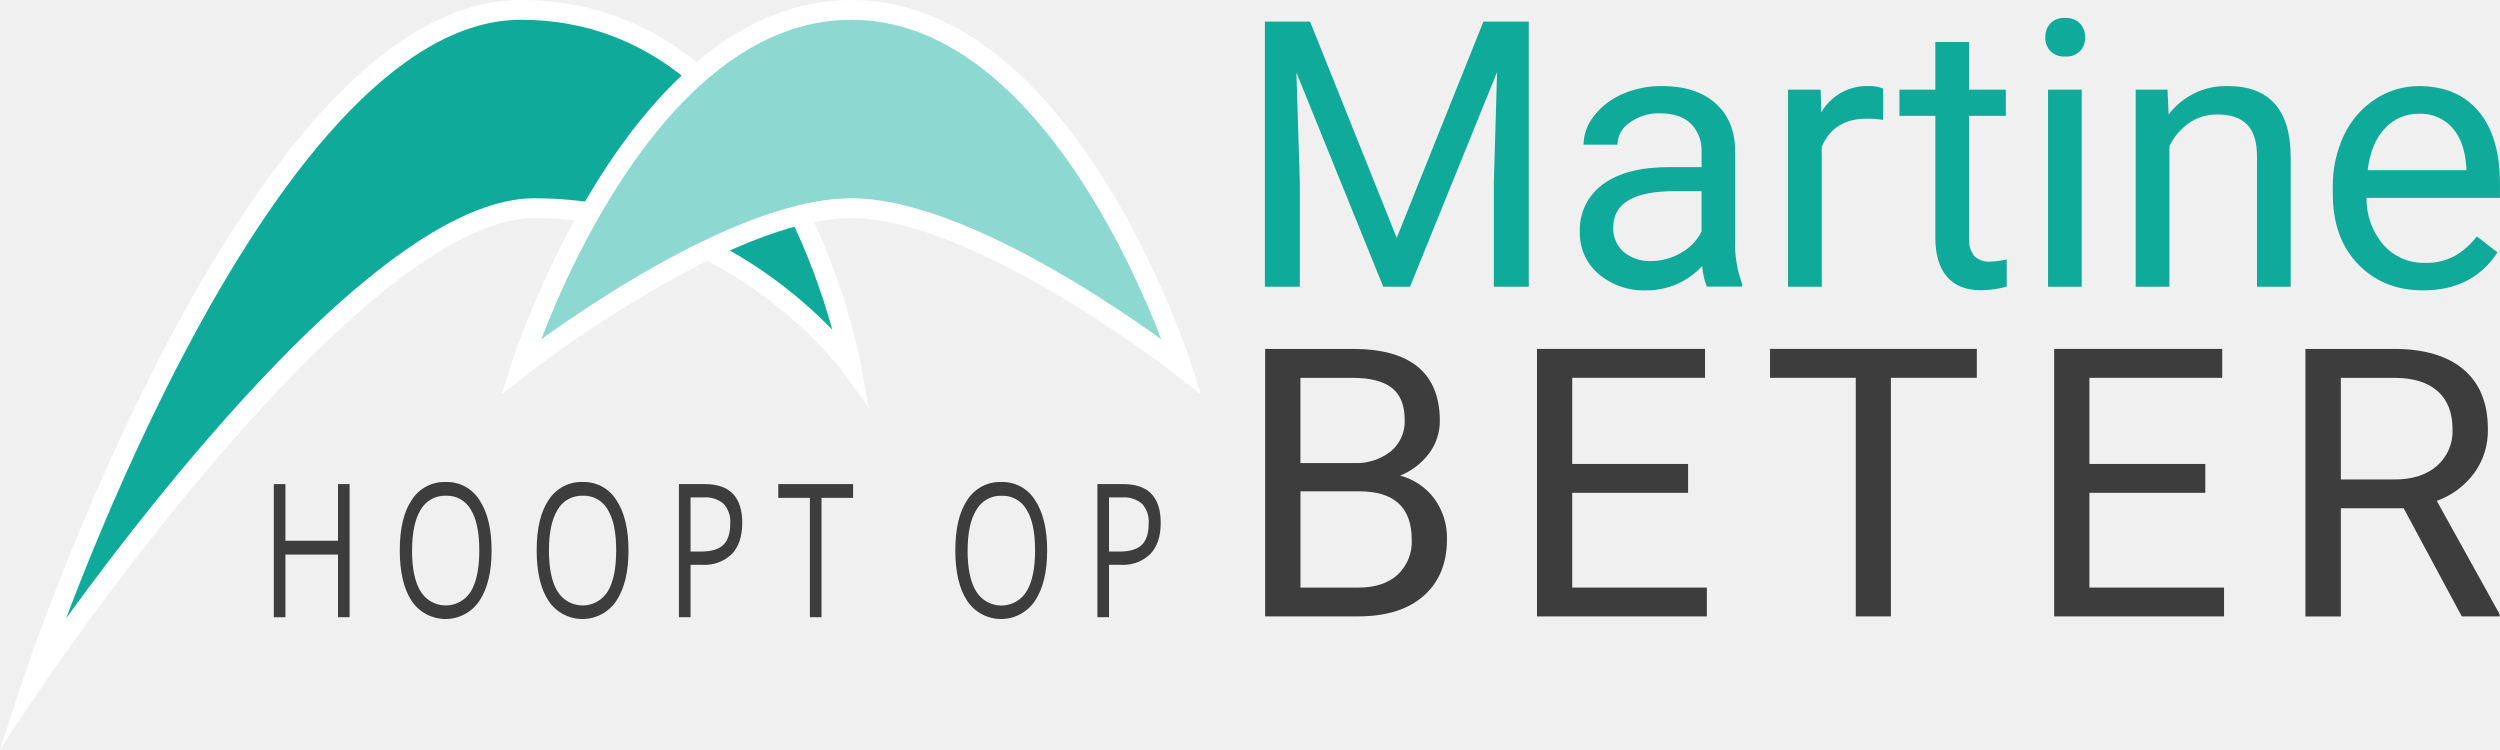
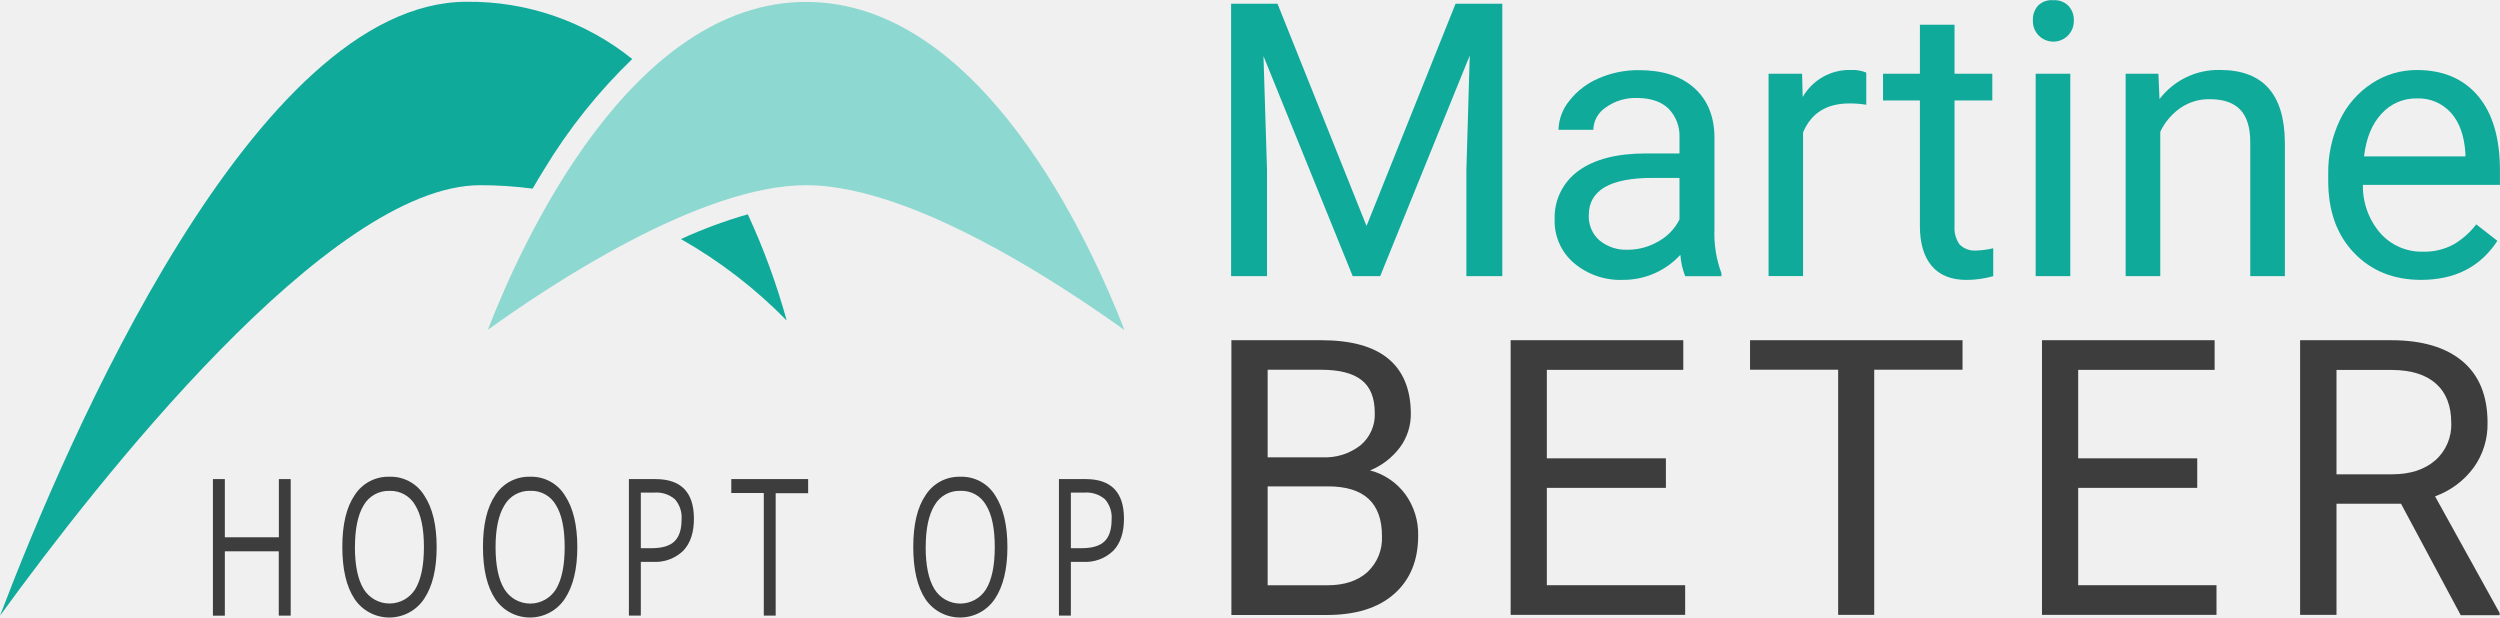
- <svg xmlns="http://www.w3.org/2000/svg" id="Layer_1" data-name="Layer 1" viewBox="0 0 536.31 160.71">
+ <svg xmlns="http://www.w3.org/2000/svg" id="Layer_1" data-name="Layer 1" viewBox="0 0 522.03 128.94">
  <defs>
-     <style>.cls-1,.cls-4{fill:#0faa9a;}.cls-1,.cls-2{stroke:#fff;stroke-miterlimit:10;}.cls-1{stroke-width:4.25px;}.cls-2{fill:#8dd8d0;stroke-width:4.25px;}.cls-3{fill:#3d3d3d;}</style>
+     <style>.cls-1{fill:#0faa9a;}.cls-2{fill:#8dd8d0;}.cls-3{fill:#3d3d3d;}</style>
  </defs>
-   <path class="cls-1" d="M-7.36,142.84S40.31-1.73,97.52-1.73s70.87,76.54,70.87,76.54-24.57-34-68-34C61.22,40.79-7.36,142.84-7.36,142.84Z" transform="translate(14.23 3.85)" />
-   <path class="cls-2" d="M97.52,74.81S121.75-1.73,168.38-1.73s70.87,76.54,70.87,76.54-43.46-34-70.87-34S97.52,74.81,97.52,74.81Z" transform="translate(14.23 3.85)" />
-   <path class="cls-3" d="M257.18,128.39V71h18.76q9.34,0,14,3.86t4.71,11.43a11.65,11.65,0,0,1-2.29,7.11,14.82,14.82,0,0,1-6.23,4.79,13.31,13.31,0,0,1,7.35,4.95,14.2,14.2,0,0,1,2.7,8.69q0,7.72-5,12.14t-14.15,4.41h-19.9Zm7.57-32.9h11.43A12,12,0,0,0,284.11,93a8.34,8.34,0,0,0,3-6.75q0-4.74-2.76-6.89t-8.39-2.15H264.74V95.48Zm0,6.07V122.2h12.49q5.28,0,8.33-2.74a9.62,9.62,0,0,0,3.05-7.55q0-10.36-11.27-10.36H264.74Z" transform="translate(14.23 3.85)" />
-   <path class="cls-3" d="M347.92,101.87H323.05V122.2h28.88v6.19H315.49V71h36.05V77.2H323.05V95.68h24.86v6.19Z" transform="translate(14.23 3.85)" />
-   <path class="cls-3" d="M409.85,77.2H391.41v51.19h-7.53V77.2h-18.4V71h44.37V77.2Z" transform="translate(14.23 3.85)" />
-   <path class="cls-3" d="M458.87,101.87H434V122.2h28.88v6.19H426.44V71h36.05V77.2H434V95.68h24.86v6.19Z" transform="translate(14.23 3.85)" />
-   <path class="cls-3" d="M501.41,105.18H487.94v23.21h-7.6V71h19q9.69,0,14.92,4.41t5.22,12.85a15.44,15.44,0,0,1-2.9,9.34,17.29,17.29,0,0,1-8.06,6L522,127.91v0.47h-8.12ZM487.94,99h11.63q5.63,0,9-2.92a9.88,9.88,0,0,0,3.33-7.82q0-5.33-3.17-8.17t-9.16-2.88H487.94V99Z" transform="translate(14.23 3.85)" />
-   <path class="cls-3" d="M60.77,128.55H58.28V115.12H47v13.44H44.51V100H47v12.15H58.28V100h2.49v28.55Z" transform="translate(14.23 3.85)" />
-   <path class="cls-3" d="M91.23,114.24q0,6.86-2.6,10.78a8.73,8.73,0,0,1-14.53.07q-2.57-3.86-2.57-10.89t2.58-10.81a8.31,8.31,0,0,1,7.32-3.84,8.19,8.19,0,0,1,7.21,3.91Q91.23,107.36,91.23,114.24Zm-17.07,0q0,5.8,1.85,8.8a6.33,6.33,0,0,0,10.76,0q1.82-3,1.82-8.81t-1.81-8.74a5.88,5.88,0,0,0-5.35-3,6,6,0,0,0-5.41,3Q74.17,108.52,74.17,114.24Z" transform="translate(14.23 3.85)" />
-   <path class="cls-3" d="M120.6,114.24q0,6.86-2.6,10.78a8.73,8.73,0,0,1-14.53.07q-2.57-3.86-2.57-10.89t2.58-10.81a8.31,8.31,0,0,1,7.32-3.84,8.19,8.19,0,0,1,7.21,3.91Q120.6,107.36,120.6,114.24Zm-17.07,0q0,5.8,1.85,8.8a6.33,6.33,0,0,0,10.76,0q1.82-3,1.82-8.81t-1.81-8.74a5.88,5.88,0,0,0-5.35-3,6,6,0,0,0-5.41,3Q103.53,108.52,103.53,114.24Z" transform="translate(14.23 3.85)" />
-   <path class="cls-3" d="M145,108.32q0,4.34-2.22,6.67a8.35,8.35,0,0,1-6.35,2.33h-2.52v11.23h-2.49V100h5.55Q145,100,145,108.32Zm-11.09,6.15h2.24q3.31,0,4.79-1.43t1.48-4.57a5.73,5.73,0,0,0-1.39-4.22,5.93,5.93,0,0,0-4.34-1.39h-2.78v11.6Z" transform="translate(14.23 3.85)" />
-   <path class="cls-3" d="M162,128.55h-2.49V102.95h-6.78V100h16.05v2.95H162v25.61Z" transform="translate(14.23 3.85)" />
-   <path class="cls-3" d="M210.41,114.24q0,6.86-2.6,10.78a8.73,8.73,0,0,1-14.53.07q-2.57-3.86-2.57-10.89t2.58-10.81a8.31,8.31,0,0,1,7.32-3.84,8.19,8.19,0,0,1,7.21,3.91Q210.41,107.36,210.41,114.24Zm-17.07,0q0,5.8,1.85,8.8A6.33,6.33,0,0,0,206,123q1.82-3,1.82-8.81T206,105.5a5.88,5.88,0,0,0-5.35-3,6,6,0,0,0-5.41,3Q193.35,108.52,193.35,114.24Z" transform="translate(14.23 3.85)" />
-   <path class="cls-3" d="M234.77,108.32q0,4.34-2.22,6.67a8.35,8.35,0,0,1-6.35,2.33h-2.52v11.23h-2.49V100h5.55Q234.77,100,234.77,108.32Zm-11.09,6.15h2.24q3.31,0,4.79-1.43t1.48-4.57a5.73,5.73,0,0,0-1.39-4.22,5.93,5.93,0,0,0-4.34-1.39h-2.78v11.6Z" transform="translate(14.23 3.85)" />
-   <path class="cls-4" d="M266.81,0.78L285.4,47.19,304,0.78h9.73V57.66h-7.5V35.51l0.7-23.91L288.25,57.66h-5.74L263.88,11.72l0.74,23.79V57.66h-7.5V0.78h9.69Z" transform="translate(14.23 3.85)" />
-   <path class="cls-4" d="M351.93,57.66a15.14,15.14,0,0,1-1-4.45,16.12,16.12,0,0,1-12,5.23,14.92,14.92,0,0,1-10.25-3.54,11.43,11.43,0,0,1-4-9,12,12,0,0,1,5-10.25q5-3.65,14.12-3.65h7V28.71a8.12,8.12,0,0,0-2.27-6q-2.27-2.25-6.68-2.25a10.54,10.54,0,0,0-6.48,2,5.76,5.76,0,0,0-2.62,4.73h-7.27A10,10,0,0,1,327.73,21a15.33,15.33,0,0,1,6.09-4.67,20.5,20.5,0,0,1,8.46-1.72q7.3,0,11.45,3.65T358,28.32V47.77A23.77,23.77,0,0,0,359.5,57v0.63h-7.58Zm-12-5.51a12.7,12.7,0,0,0,6.45-1.76,10.64,10.64,0,0,0,4.41-4.57V37.15h-5.66q-13.28,0-13.28,7.77a6.58,6.58,0,0,0,2.27,5.31A8.7,8.7,0,0,0,339.93,52.15Z" transform="translate(14.23 3.85)" />
-   <path class="cls-4" d="M389.78,21.88a21.73,21.73,0,0,0-3.55-.27q-7.11,0-9.65,6.05v30h-7.23V15.39h7l0.12,4.88a11.25,11.25,0,0,1,10.08-5.66,7.39,7.39,0,0,1,3.2.55v6.72Z" transform="translate(14.23 3.85)" />
-   <path class="cls-4" d="M408.18,5.16V15.39h7.89V21h-7.89V47.22A5.87,5.87,0,0,0,409.23,51a4.44,4.44,0,0,0,3.59,1.27,17.51,17.51,0,0,0,3.44-.47v5.83a21.08,21.08,0,0,1-5.55.78q-4.84,0-7.3-2.93t-2.46-8.32V21h-7.7V15.39h7.7V5.16h7.23Z" transform="translate(14.23 3.85)" />
-   <path class="cls-4" d="M424.54,4.18a4.31,4.31,0,0,1,1.07-3A4,4,0,0,1,428.8,0,4.1,4.1,0,0,1,432,1.21a4.27,4.27,0,0,1,1.09,3A4.13,4.13,0,0,1,432,7.11a4.17,4.17,0,0,1-3.2,1.17,4.11,4.11,0,0,1-3.18-1.17A4.17,4.17,0,0,1,424.54,4.18Zm7.81,53.48h-7.23V15.39h7.23V57.66Z" transform="translate(14.23 3.85)" />
-   <path class="cls-4" d="M450.75,15.39L451,20.7a15.4,15.4,0,0,1,12.66-6.09q13.4,0,13.52,15.12V57.66h-7.23v-28q0-4.57-2.09-6.76t-6.39-2.19a10.43,10.43,0,0,0-6.17,1.88,12.72,12.72,0,0,0-4.14,4.92V57.66h-7.23V15.39h6.84Z" transform="translate(14.23 3.85)" />
-   <path class="cls-4" d="M505.6,58.44q-8.59,0-14-5.64t-5.39-15.1V36.37a25.37,25.37,0,0,1,2.4-11.23,18.74,18.74,0,0,1,6.72-7.73,16.9,16.9,0,0,1,9.36-2.79q8.24,0,12.81,5.43t4.57,15.55v3H493.45a15,15,0,0,0,3.65,10.1A11.48,11.48,0,0,0,506,52.54,12.59,12.59,0,0,0,512.47,51a16.29,16.29,0,0,0,4.65-4.14l4.41,3.44Q516.22,58.44,505.6,58.44Zm-0.9-37.89a9.64,9.64,0,0,0-7.34,3.18q-3,3.18-3.67,8.93h21.17V32.11q-0.31-5.51-3-8.54A9.08,9.08,0,0,0,504.7,20.55Z" transform="translate(14.23 3.85)" />
+   <path class="cls-1" d="M184.49,88.88a100,100,0,0,1,22.08,17,144,144,0,0,0-8.12-22.17A97.77,97.77,0,0,0,184.49,88.88Z" transform="translate(-42.3 -38.96)" />
+   <path class="cls-1" d="M153.52,78.35q1.15-2,2.39-4a113.72,113.72,0,0,1,18.41-23.07,54.3,54.3,0,0,0-34.55-11.95c-44.24,0-83.52,91.54-97.47,128.2C62.47,139.74,111,77.63,142.6,77.63A82.72,82.72,0,0,1,153.52,78.35Z" transform="translate(-42.3 -38.96)" />
+   <path class="cls-2" d="M210.63,39.36c-36.59,0-59.37,50.16-66.46,68.47,12.83-9.26,44.31-30.2,66.46-30.2,11.75,0,27.5,5.82,46.8,17.31,8,4.79,15.07,9.62,19.67,12.93C270,89.57,247.25,39.36,210.63,39.36Z" transform="translate(-42.3 -38.96)" />
+   <path class="cls-3" d="M299.43,167.35V110h18.76q9.34,0,14,3.86t4.71,11.43a11.65,11.65,0,0,1-2.29,7.11,14.82,14.82,0,0,1-6.23,4.79,13.31,13.31,0,0,1,7.35,4.95,14.2,14.2,0,0,1,2.7,8.69q0,7.72-5,12.14t-14.15,4.41h-19.9Zm7.57-32.9h11.43a12,12,0,0,0,7.94-2.49,8.34,8.34,0,0,0,3-6.75q0-4.74-2.76-6.89t-8.39-2.15H307v18.28Zm0,6.07v20.65h12.49q5.28,0,8.33-2.74a9.62,9.62,0,0,0,3.05-7.55q0-10.36-11.27-10.36H307Z" transform="translate(-42.3 -38.96)" />
+   <path class="cls-3" d="M390.17,140.83H365.3v20.33h28.88v6.19H357.74V110h36.05v6.19H365.3v18.48h24.86v6.19Z" transform="translate(-42.3 -38.96)" />
+   <path class="cls-3" d="M452.1,116.16H433.66v51.19h-7.53V116.16h-18.4V110H452.1v6.19Z" transform="translate(-42.3 -38.96)" />
+   <path class="cls-3" d="M501.12,140.83H476.25v20.33h28.88v6.19H468.69V110h36.05v6.19H476.25v18.48h24.86v6.19Z" transform="translate(-42.3 -38.96)" />
+   <path class="cls-3" d="M543.66,144.14H530.19v23.21h-7.6V110h19q9.69,0,14.92,4.41t5.22,12.85a15.44,15.44,0,0,1-2.9,9.34,17.29,17.29,0,0,1-8.06,6l13.48,24.35v0.47h-8.12ZM530.19,138h11.63q5.63,0,9-2.92a9.88,9.88,0,0,0,3.33-7.82q0-5.33-3.17-8.17t-9.16-2.88H530.19V138Z" transform="translate(-42.3 -38.96)" />
+   <path class="cls-3" d="M103,167.51h-2.49V154.08H89.25v13.44H86.76V139h2.49v12.15h11.28V139H103v28.55Z" transform="translate(-42.3 -38.96)" />
+   <path class="cls-3" d="M133.48,153.2q0,6.86-2.6,10.78a8.73,8.73,0,0,1-14.53.07q-2.57-3.86-2.57-10.89t2.58-10.81a8.31,8.31,0,0,1,7.32-3.84,8.19,8.19,0,0,1,7.21,3.91Q133.48,146.32,133.48,153.2Zm-17.07,0q0,5.8,1.85,8.8A6.33,6.33,0,0,0,129,162q1.82-3,1.82-8.81T129,144.46a5.88,5.88,0,0,0-5.35-3,6,6,0,0,0-5.41,3Q116.42,147.47,116.42,153.2Z" transform="translate(-42.3 -38.96)" />
+   <path class="cls-3" d="M162.85,153.2q0,6.86-2.6,10.78a8.73,8.73,0,0,1-14.53.07q-2.57-3.86-2.57-10.89t2.58-10.81a8.31,8.31,0,0,1,7.32-3.84,8.19,8.19,0,0,1,7.21,3.91Q162.85,146.32,162.85,153.2Zm-17.07,0q0,5.8,1.85,8.8a6.33,6.33,0,0,0,10.76,0q1.82-3,1.82-8.81t-1.81-8.74a5.88,5.88,0,0,0-5.35-3,6,6,0,0,0-5.41,3Q145.78,147.47,145.78,153.2Z" transform="translate(-42.3 -38.96)" />
+   <path class="cls-3" d="M187.2,147.28q0,4.34-2.22,6.67a8.35,8.35,0,0,1-6.35,2.33h-2.52v11.23h-2.49V139h5.55Q187.2,139,187.2,147.28Zm-11.09,6.15h2.24q3.31,0,4.79-1.43t1.48-4.57a5.73,5.73,0,0,0-1.39-4.22,5.93,5.93,0,0,0-4.34-1.39h-2.78v11.6Z" transform="translate(-42.3 -38.96)" />
+   <path class="cls-3" d="M204.28,167.51h-2.49V141.91H195V139h16.05v2.95h-6.78v25.61Z" transform="translate(-42.3 -38.96)" />
+   <path class="cls-3" d="M252.66,153.2q0,6.86-2.6,10.78a8.73,8.73,0,0,1-14.53.07Q233,160.19,233,153.16t2.58-10.81a8.31,8.31,0,0,1,7.32-3.84,8.19,8.19,0,0,1,7.21,3.91Q252.66,146.32,252.66,153.2Zm-17.07,0q0,5.8,1.85,8.8a6.33,6.33,0,0,0,10.76,0q1.82-3,1.82-8.81t-1.81-8.74a5.88,5.88,0,0,0-5.35-3,6,6,0,0,0-5.41,3Q235.6,147.47,235.6,153.2Z" transform="translate(-42.3 -38.96)" />
+   <path class="cls-3" d="M277,147.28q0,4.34-2.22,6.67a8.35,8.35,0,0,1-6.35,2.33h-2.52v11.23h-2.49V139H269Q277,139,277,147.28Zm-11.09,6.15h2.24q3.31,0,4.79-1.43t1.48-4.57a5.73,5.73,0,0,0-1.39-4.22,5.93,5.93,0,0,0-4.34-1.39h-2.78v11.6Z" transform="translate(-42.3 -38.96)" />
+   <path class="cls-1" d="M309.06,39.74l18.59,46.41,18.59-46.41H356V96.62h-7.5V74.47l0.7-23.91L330.5,96.62h-5.74L306.13,50.68l0.74,23.79V96.62h-7.5V39.74h9.69Z" transform="translate(-42.3 -38.96)" />
+   <path class="cls-1" d="M394.18,96.62a15.14,15.14,0,0,1-1-4.45,16.12,16.12,0,0,1-12,5.23,14.92,14.92,0,0,1-10.25-3.54,11.43,11.43,0,0,1-4-9,12,12,0,0,1,5-10.25Q376.91,71,386,71h7V67.67a8.12,8.12,0,0,0-2.27-6q-2.27-2.25-6.68-2.25a10.54,10.54,0,0,0-6.48,2A5.76,5.76,0,0,0,375,66.07h-7.27A10,10,0,0,1,370,60a15.33,15.33,0,0,1,6.09-4.67,20.5,20.5,0,0,1,8.46-1.72q7.3,0,11.45,3.65t4.3,10.06V86.73A23.77,23.77,0,0,0,401.75,96v0.63h-7.58Zm-12-5.51a12.7,12.7,0,0,0,6.45-1.76A10.64,10.64,0,0,0,393,84.78V76.11h-5.66q-13.28,0-13.28,7.77a6.58,6.58,0,0,0,2.27,5.31A8.7,8.7,0,0,0,382.18,91.11Z" transform="translate(-42.3 -38.96)" />
+   <path class="cls-1" d="M432,60.83a21.73,21.73,0,0,0-3.55-.27q-7.11,0-9.65,6.05v30H411.6V54.35h7l0.12,4.88a11.25,11.25,0,0,1,10.08-5.66,7.39,7.39,0,0,1,3.2.55v6.72Z" transform="translate(-42.3 -38.96)" />
+   <path class="cls-1" d="M450.43,44.12V54.35h7.89v5.59h-7.89V86.18A5.87,5.87,0,0,0,451.48,90a4.44,4.44,0,0,0,3.59,1.27,17.51,17.51,0,0,0,3.44-.47v5.83a21.08,21.08,0,0,1-5.55.78q-4.84,0-7.3-2.93t-2.46-8.32V59.94h-7.7V54.35h7.7V44.12h7.23Z" transform="translate(-42.3 -38.96)" />
+   <path class="cls-1" d="M466.79,43.14a4.31,4.31,0,0,1,1.07-3A4,4,0,0,1,471.05,39a4.1,4.1,0,0,1,3.2,1.21,4.27,4.27,0,0,1,1.09,3A4.28,4.28,0,1,1,466.79,43.14Zm7.81,53.48h-7.23V54.35h7.23V96.62Z" transform="translate(-42.3 -38.96)" />
+   <path class="cls-1" d="M493,54.35l0.23,5.31a15.4,15.4,0,0,1,12.66-6.09q13.4,0,13.52,15.12V96.62h-7.23v-28q0-4.57-2.09-6.76t-6.39-2.19a10.43,10.43,0,0,0-6.17,1.88,12.72,12.72,0,0,0-4.14,4.92V96.62h-7.23V54.35H493Z" transform="translate(-42.3 -38.96)" />
+   <path class="cls-1" d="M547.85,97.4q-8.59,0-14-5.64t-5.39-15.1V75.33a25.37,25.37,0,0,1,2.4-11.23,18.74,18.74,0,0,1,6.72-7.73,16.9,16.9,0,0,1,9.36-2.79q8.24,0,12.81,5.43t4.57,15.55v3H535.7a15,15,0,0,0,3.65,10.1,11.48,11.48,0,0,0,8.89,3.85,12.59,12.59,0,0,0,6.48-1.56,16.29,16.29,0,0,0,4.65-4.14l4.41,3.44Q558.47,97.4,547.85,97.4Zm-0.9-37.89a9.64,9.64,0,0,0-7.34,3.18q-3,3.18-3.67,8.93h21.17V71.07q-0.31-5.51-3-8.54A9.08,9.08,0,0,0,546.95,59.51Z" transform="translate(-42.3 -38.96)" />
</svg>
